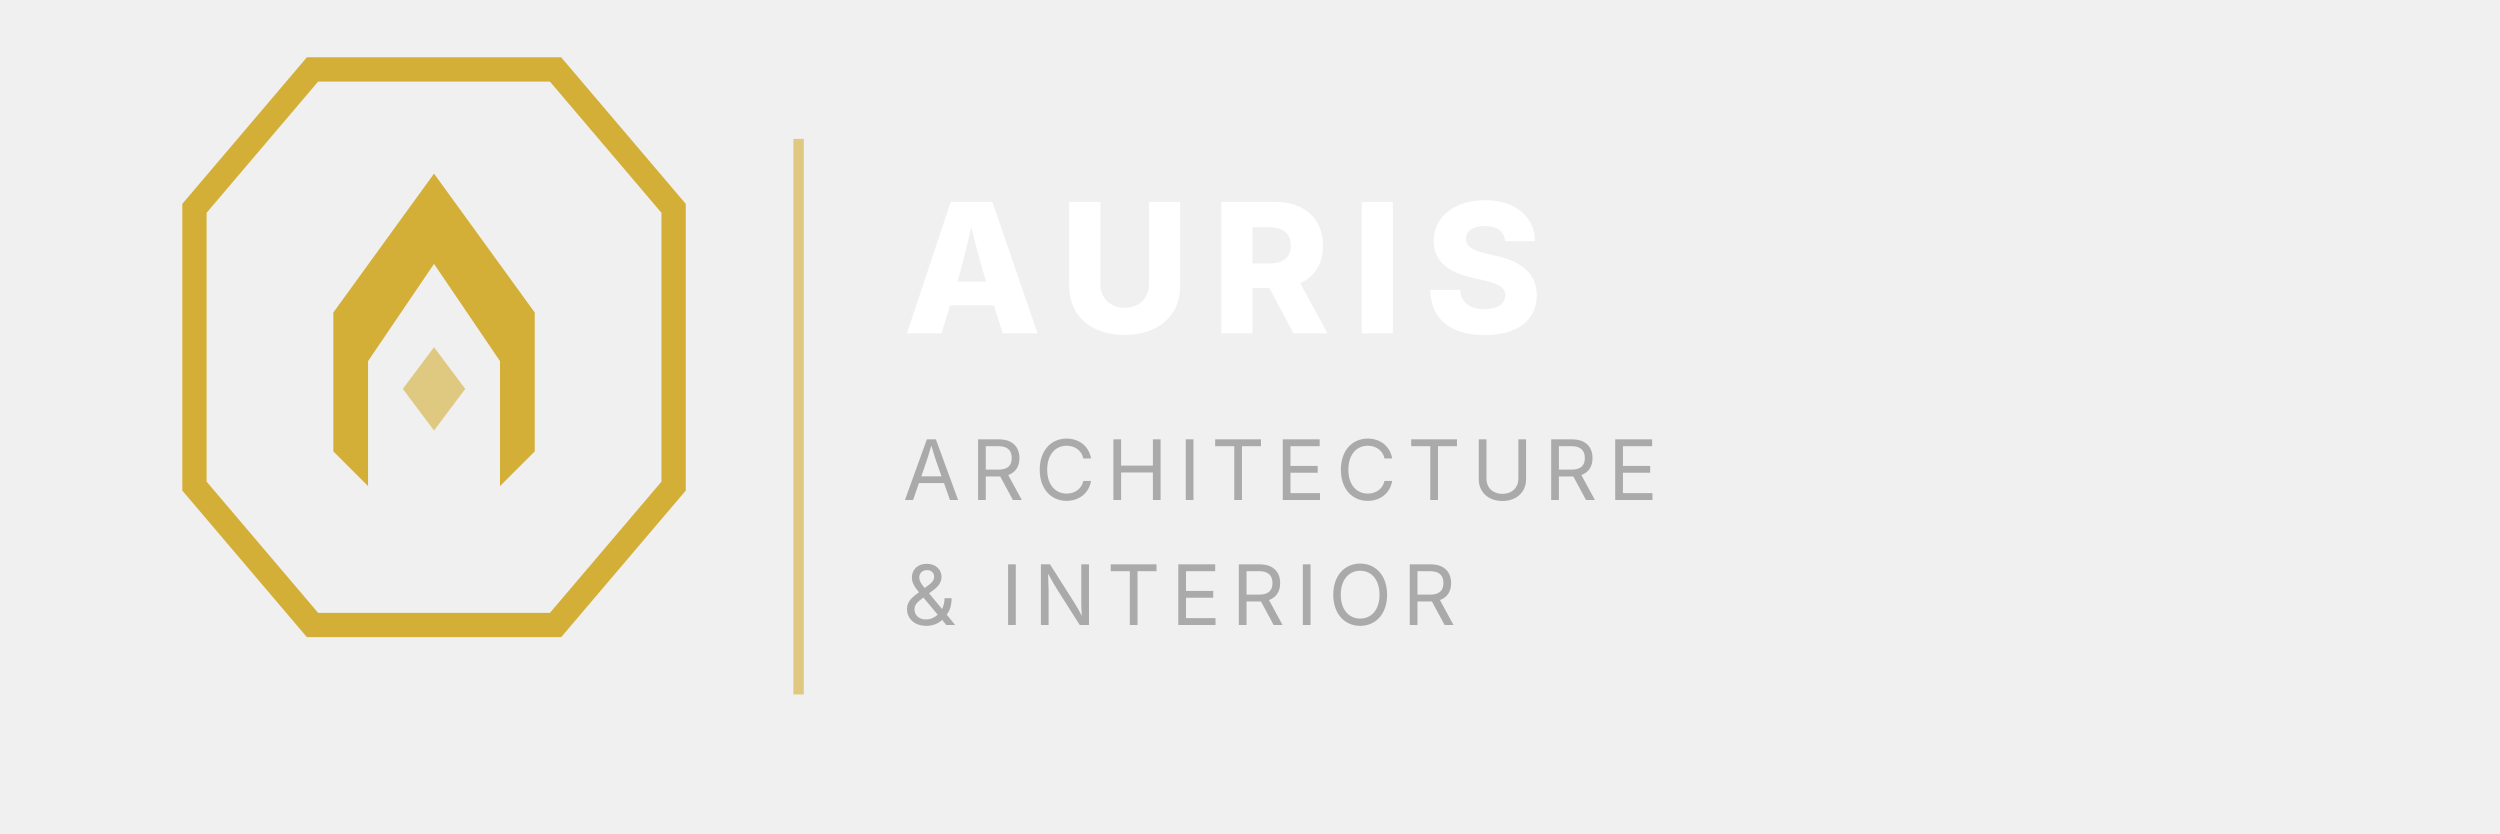
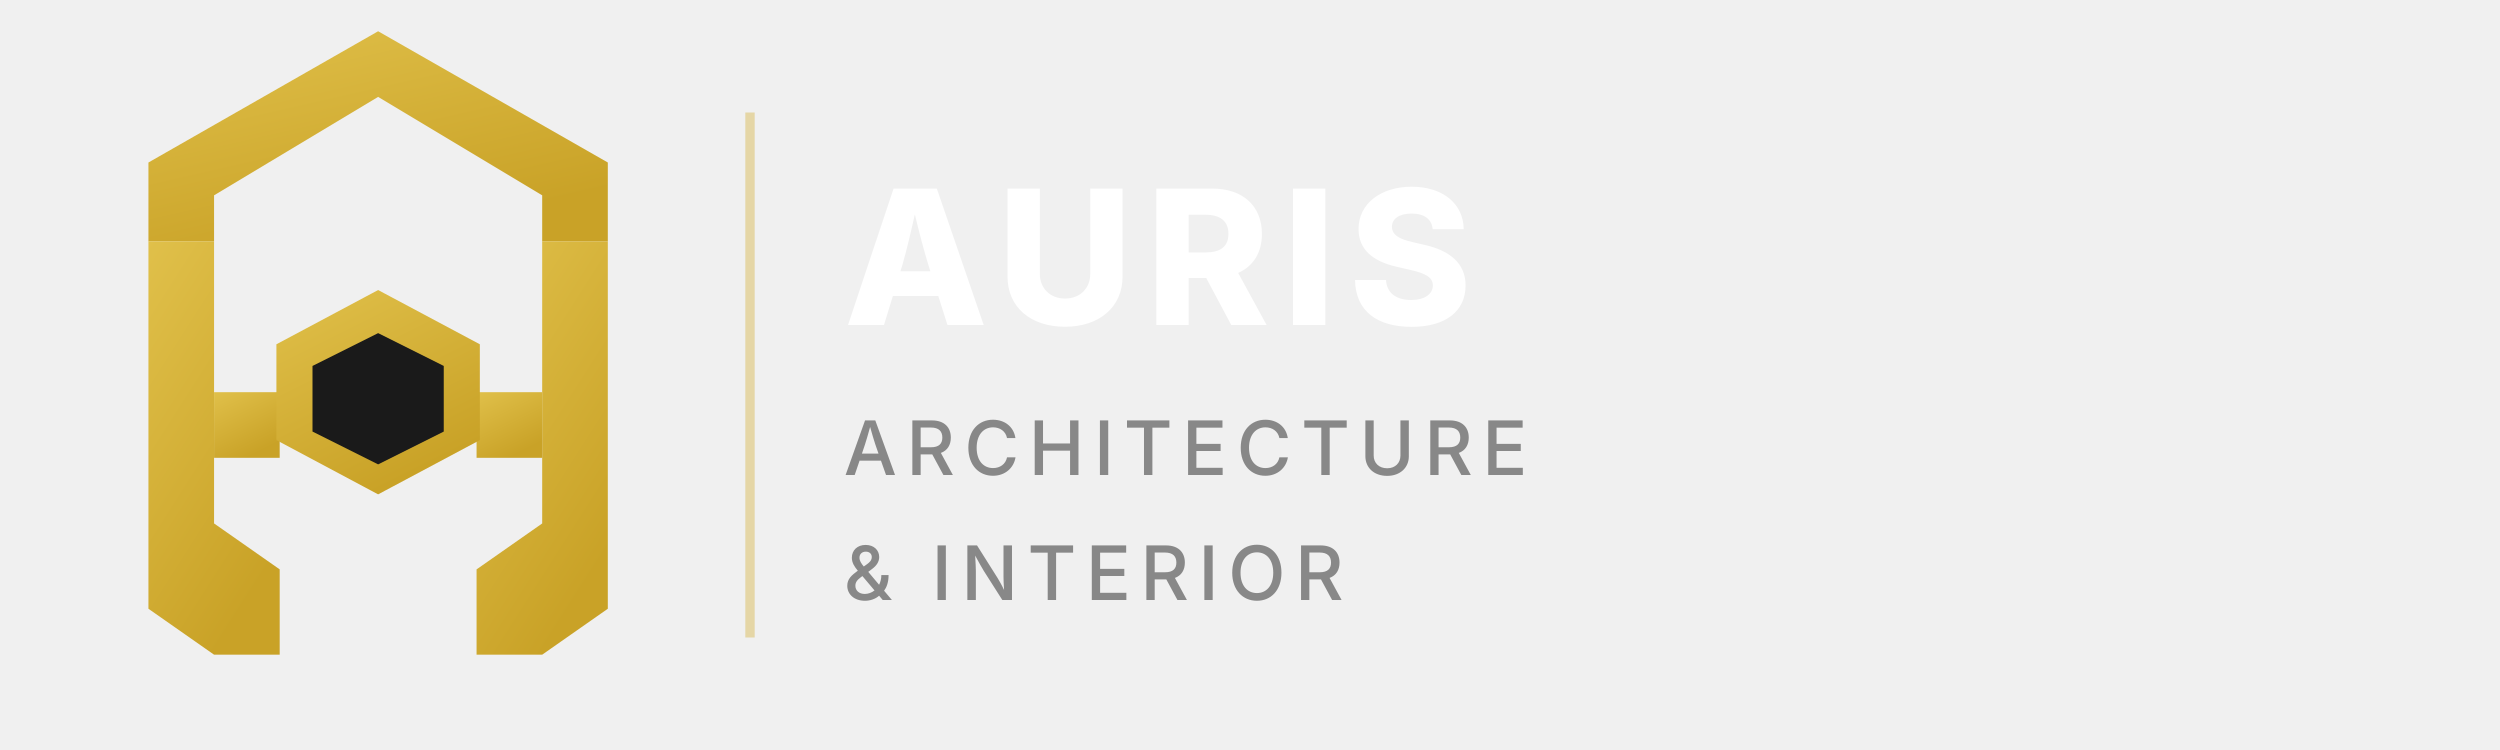
- <svg xmlns="http://www.w3.org/2000/svg" viewBox="0 0 360 120">
-   <polygon points="45,10 80,10 97,30 97,70 80,90 45,90 28,70 28,30" fill="none" stroke="#D4AF37" stroke-width="3.5" />
-   <path d="M62.5,25 L77,45 L77,65 L72,70 L72,52 L62.5,38 L53,52 L53,70 L48,65 L48,45 Z" fill="#D4AF37" />
-   <polygon points="62.5,50 67,56 62.5,62 58,56" fill="#D4AF37" opacity="0.6" />
-   <line x1="115" y1="20" x2="115" y2="100" stroke="#D4AF37" stroke-width="1.5" opacity="0.6" />
-   <text x="130" y="48" font-family="'Inter', Arial, sans-serif" font-size="26" font-weight="800" fill="#FFFFFF" letter-spacing="3">AURIS</text>
-   <text x="130" y="72" font-family="'Inter', Arial, sans-serif" font-size="12" font-weight="400" fill="#AAAAAA" letter-spacing="1.5">ARCHITECTURE</text>
-   <text x="130" y="90" font-family="'Inter', Arial, sans-serif" font-size="12" font-weight="400" fill="#AAAAAA" letter-spacing="1.5">&amp; INTERIOR</text>
+ <svg xmlns="http://www.w3.org/2000/svg" viewBox="0 0 400 120">
+   <defs>
+     <linearGradient id="gold" x1="0%" y1="0%" x2="50%" y2="100%">
+       <stop offset="0%" style="stop-color:#E0C04A" />
+       <stop offset="100%" style="stop-color:#C9A227" />
+     </linearGradient>
+   </defs>
+   <g transform="translate(8,5) scale(1.05)">
+     <path d="M50,0 L85,20 L85,32 L75,32 L75,25 L50,10 L25,25 L25,32 L15,32 L15,20 Z" fill="url(#gold)" />
+     <path d="M15,32 L25,32 L25,75 L35,82 L35,95 L25,95 L15,88 L15,32 Z" fill="url(#gold)" />
+     <path d="M75,32 L85,32 L85,88 L75,95 L65,95 L65,82 L75,75 Z" fill="url(#gold)" />
+     <path d="M25,55 L35,55 L35,65 L25,65 Z" fill="url(#gold)" />
+     <path d="M65,55 L75,55 L75,65 L65,65 Z" fill="url(#gold)" />
+     <polygon points="50,40 65,48 65,62 50,70 35,62 35,48" fill="url(#gold)" stroke="url(#gold)" stroke-width="1" />
+     <polygon points="50,46 60,51 60,61 50,66 40,61 40,51" fill="#1A1A1A" />
+   </g>
+   <line x1="120" y1="18" x2="120" y2="102" stroke="#D4AF37" stroke-width="1.5" opacity="0.4" />
+   <text x="135" y="52" font-family="'Inter', 'Segoe UI', Arial, sans-serif" font-size="30" font-weight="800" fill="#FFFFFF" letter-spacing="2">AURIS</text>
+   <text x="135" y="76" font-family="'Inter', 'Segoe UI', Arial, sans-serif" font-size="12" font-weight="500" fill="#888888" letter-spacing="1.5">ARCHITECTURE</text>
+   <text x="135" y="96" font-family="'Inter', 'Segoe UI', Arial, sans-serif" font-size="12" font-weight="500" fill="#888888" letter-spacing="1.5">&amp; INTERIOR</text>
</svg>
